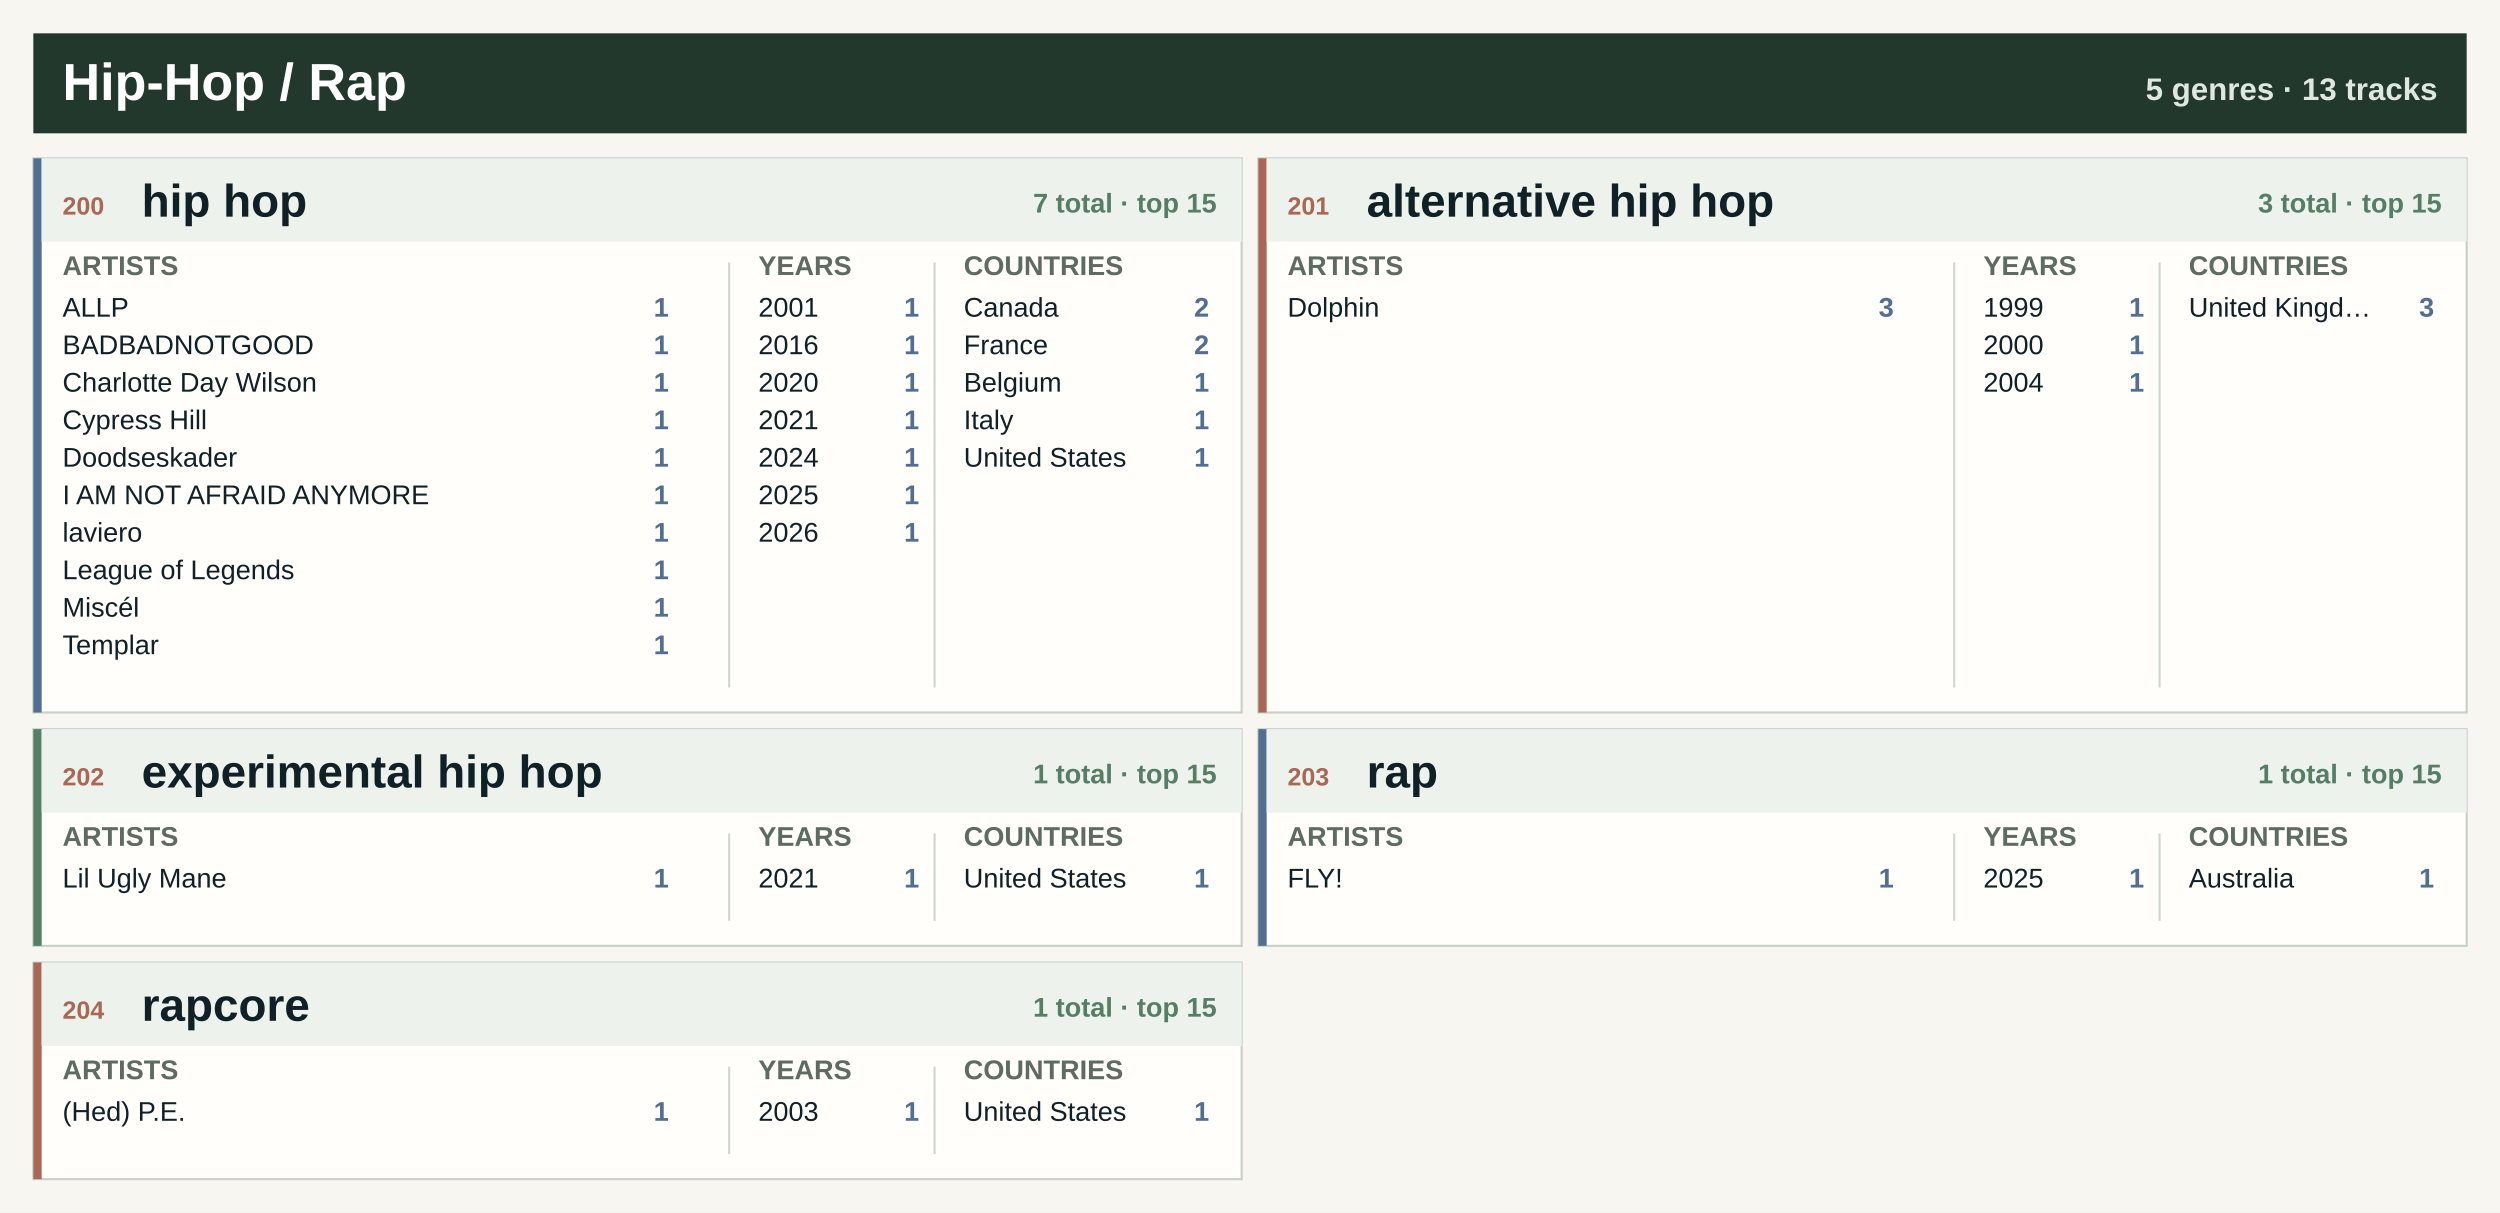
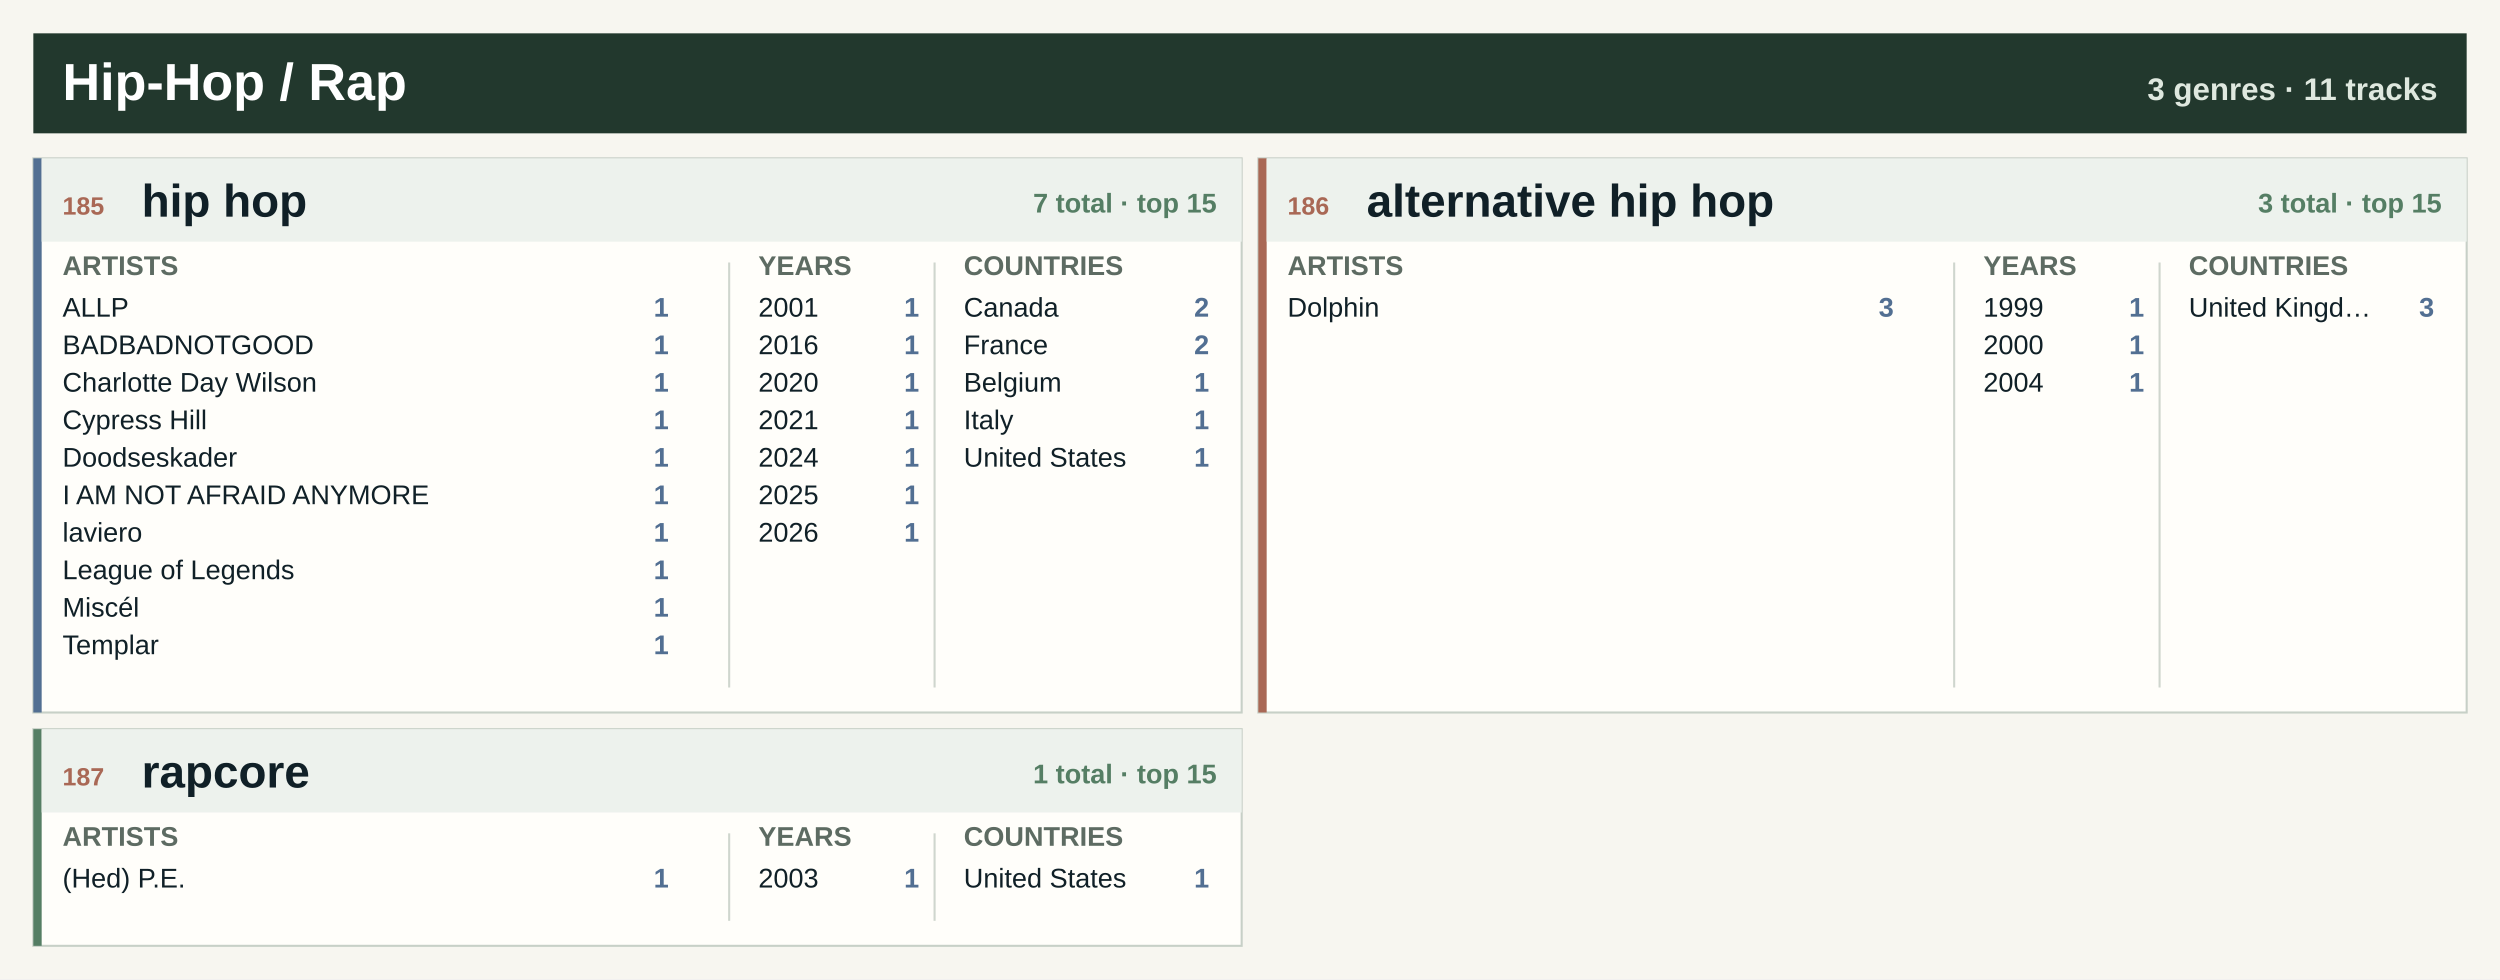
- <svg xmlns="http://www.w3.org/2000/svg" width="1200" height="582" viewBox="0 0 1200 582" role="img" aria-label="Hip-Hop / Rap genre atlas">
-   <rect width="1200" height="582" fill="#f7f6f0" />
+ <svg xmlns="http://www.w3.org/2000/svg" width="1200" height="470" viewBox="0 0 1200 470" role="img" aria-label="Hip-Hop / Rap genre atlas">
+   <rect width="1200" height="470" fill="#f7f6f0" />
  <rect x="16" y="16" width="1168" height="48" fill="#22382d" />
  <text x="30.0" y="48.0" font-family="Segoe UI, Arial, sans-serif" font-size="25" font-weight="800" fill="#ffffff" text-anchor="start">Hip-Hop / Rap</text>
-   <text x="1170.0" y="48.0" font-family="Segoe UI, Arial, sans-serif" font-size="15" font-weight="800" fill="#dfe8df" text-anchor="end">5 genres · 13 tracks</text>
+   <text x="1170.0" y="48.0" font-family="Segoe UI, Arial, sans-serif" font-size="15" font-weight="800" fill="#dfe8df" text-anchor="end">3 genres · 11 tracks</text>
  <rect x="16.0" y="76.0" width="580.0" height="266" fill="#fffefa" stroke="#c7d0c7" />
  <rect x="16.0" y="76.0" width="4" height="266" fill="#526f92" />
  <rect x="20.0" y="76.0" width="576.0" height="40" fill="#edf2ed" />
-   <text x="30.0" y="103.0" font-family="Segoe UI, Arial, sans-serif" font-size="12" font-weight="800" fill="#a96855" text-anchor="start">200</text>
+   <text x="30.0" y="103.0" font-family="Segoe UI, Arial, sans-serif" font-size="12" font-weight="800" fill="#a96855" text-anchor="start">185</text>
  <text x="68.0" y="104.0" font-family="Segoe UI, Arial, sans-serif" font-size="22" font-weight="800" fill="#102027" text-anchor="start">hip hop</text>
  <text x="584.0" y="102.0" font-family="Segoe UI, Arial, sans-serif" font-size="13" font-weight="800" fill="#557e64" text-anchor="end">7 total · top 15</text>
  <text x="30.0" y="132.0" font-family="Segoe UI, Arial, sans-serif" font-size="13" font-weight="800" fill="#5d6b62" text-anchor="start">ARTISTS</text>
  <text x="364.0" y="132.0" font-family="Segoe UI, Arial, sans-serif" font-size="13" font-weight="800" fill="#5d6b62" text-anchor="start">YEARS</text>
  <text x="462.6" y="132.0" font-family="Segoe UI, Arial, sans-serif" font-size="13" font-weight="800" fill="#5d6b62" text-anchor="start">COUNTRIES</text>
  <line x1="350.0" y1="126.0" x2="350.0" y2="330.0" stroke="#cfd6ce" />
  <line x1="448.6" y1="126.0" x2="448.6" y2="330.0" stroke="#cfd6ce" />
  <text x="30.0" y="152.0" font-family="Segoe UI, Arial, sans-serif" font-size="13" font-weight="400" fill="#102027" text-anchor="start">ALLP</text>
  <text x="321.0" y="152.0" font-family="Segoe UI, Arial, sans-serif" font-size="13" font-weight="800" fill="#526f92" text-anchor="end">1</text>
  <text x="30.0" y="170.0" font-family="Segoe UI, Arial, sans-serif" font-size="13" font-weight="400" fill="#102027" text-anchor="start">BADBADNOTGOOD</text>
  <text x="321.0" y="170.0" font-family="Segoe UI, Arial, sans-serif" font-size="13" font-weight="800" fill="#526f92" text-anchor="end">1</text>
  <text x="30.0" y="188.0" font-family="Segoe UI, Arial, sans-serif" font-size="13" font-weight="400" fill="#102027" text-anchor="start">Charlotte Day Wilson</text>
  <text x="321.0" y="188.0" font-family="Segoe UI, Arial, sans-serif" font-size="13" font-weight="800" fill="#526f92" text-anchor="end">1</text>
  <text x="30.0" y="206.0" font-family="Segoe UI, Arial, sans-serif" font-size="13" font-weight="400" fill="#102027" text-anchor="start">Cypress Hill</text>
  <text x="321.0" y="206.0" font-family="Segoe UI, Arial, sans-serif" font-size="13" font-weight="800" fill="#526f92" text-anchor="end">1</text>
  <text x="30.0" y="224.0" font-family="Segoe UI, Arial, sans-serif" font-size="13" font-weight="400" fill="#102027" text-anchor="start">Doodseskader</text>
  <text x="321.0" y="224.0" font-family="Segoe UI, Arial, sans-serif" font-size="13" font-weight="800" fill="#526f92" text-anchor="end">1</text>
  <text x="30.0" y="242.0" font-family="Segoe UI, Arial, sans-serif" font-size="13" font-weight="400" fill="#102027" text-anchor="start">I AM NOT AFRAID ANYMORE</text>
  <text x="321.0" y="242.0" font-family="Segoe UI, Arial, sans-serif" font-size="13" font-weight="800" fill="#526f92" text-anchor="end">1</text>
  <text x="30.0" y="260.0" font-family="Segoe UI, Arial, sans-serif" font-size="13" font-weight="400" fill="#102027" text-anchor="start">laviero</text>
  <text x="321.0" y="260.0" font-family="Segoe UI, Arial, sans-serif" font-size="13" font-weight="800" fill="#526f92" text-anchor="end">1</text>
  <text x="30.0" y="278.0" font-family="Segoe UI, Arial, sans-serif" font-size="13" font-weight="400" fill="#102027" text-anchor="start">League of Legends</text>
  <text x="321.0" y="278.0" font-family="Segoe UI, Arial, sans-serif" font-size="13" font-weight="800" fill="#526f92" text-anchor="end">1</text>
  <text x="30.0" y="296.0" font-family="Segoe UI, Arial, sans-serif" font-size="13" font-weight="400" fill="#102027" text-anchor="start">Miscél</text>
  <text x="321.0" y="296.0" font-family="Segoe UI, Arial, sans-serif" font-size="13" font-weight="800" fill="#526f92" text-anchor="end">1</text>
  <text x="30.0" y="314.0" font-family="Segoe UI, Arial, sans-serif" font-size="13" font-weight="400" fill="#102027" text-anchor="start">Templar</text>
  <text x="321.0" y="314.0" font-family="Segoe UI, Arial, sans-serif" font-size="13" font-weight="800" fill="#526f92" text-anchor="end">1</text>
  <text x="364.0" y="152.0" font-family="Segoe UI, Arial, sans-serif" font-size="13" font-weight="400" fill="#102027" text-anchor="start">2001</text>
  <text x="441.2" y="152.0" font-family="Segoe UI, Arial, sans-serif" font-size="13" font-weight="800" fill="#526f92" text-anchor="end">1</text>
  <text x="364.0" y="170.0" font-family="Segoe UI, Arial, sans-serif" font-size="13" font-weight="400" fill="#102027" text-anchor="start">2016</text>
  <text x="441.2" y="170.0" font-family="Segoe UI, Arial, sans-serif" font-size="13" font-weight="800" fill="#526f92" text-anchor="end">1</text>
  <text x="364.0" y="188.0" font-family="Segoe UI, Arial, sans-serif" font-size="13" font-weight="400" fill="#102027" text-anchor="start">2020</text>
  <text x="441.2" y="188.0" font-family="Segoe UI, Arial, sans-serif" font-size="13" font-weight="800" fill="#526f92" text-anchor="end">1</text>
  <text x="364.0" y="206.0" font-family="Segoe UI, Arial, sans-serif" font-size="13" font-weight="400" fill="#102027" text-anchor="start">2021</text>
  <text x="441.2" y="206.0" font-family="Segoe UI, Arial, sans-serif" font-size="13" font-weight="800" fill="#526f92" text-anchor="end">1</text>
  <text x="364.0" y="224.0" font-family="Segoe UI, Arial, sans-serif" font-size="13" font-weight="400" fill="#102027" text-anchor="start">2024</text>
  <text x="441.2" y="224.0" font-family="Segoe UI, Arial, sans-serif" font-size="13" font-weight="800" fill="#526f92" text-anchor="end">1</text>
  <text x="364.0" y="242.0" font-family="Segoe UI, Arial, sans-serif" font-size="13" font-weight="400" fill="#102027" text-anchor="start">2025</text>
  <text x="441.2" y="242.0" font-family="Segoe UI, Arial, sans-serif" font-size="13" font-weight="800" fill="#526f92" text-anchor="end">1</text>
  <text x="364.0" y="260.0" font-family="Segoe UI, Arial, sans-serif" font-size="13" font-weight="400" fill="#102027" text-anchor="start">2026</text>
  <text x="441.2" y="260.0" font-family="Segoe UI, Arial, sans-serif" font-size="13" font-weight="800" fill="#526f92" text-anchor="end">1</text>
  <text x="462.6" y="152.0" font-family="Segoe UI, Arial, sans-serif" font-size="13" font-weight="400" fill="#102027" text-anchor="start">Canada</text>
  <text x="580.4" y="152.0" font-family="Segoe UI, Arial, sans-serif" font-size="13" font-weight="800" fill="#526f92" text-anchor="end">2</text>
  <text x="462.6" y="170.0" font-family="Segoe UI, Arial, sans-serif" font-size="13" font-weight="400" fill="#102027" text-anchor="start">France</text>
  <text x="580.4" y="170.0" font-family="Segoe UI, Arial, sans-serif" font-size="13" font-weight="800" fill="#526f92" text-anchor="end">2</text>
  <text x="462.6" y="188.0" font-family="Segoe UI, Arial, sans-serif" font-size="13" font-weight="400" fill="#102027" text-anchor="start">Belgium</text>
  <text x="580.4" y="188.0" font-family="Segoe UI, Arial, sans-serif" font-size="13" font-weight="800" fill="#526f92" text-anchor="end">1</text>
  <text x="462.6" y="206.0" font-family="Segoe UI, Arial, sans-serif" font-size="13" font-weight="400" fill="#102027" text-anchor="start">Italy</text>
  <text x="580.4" y="206.0" font-family="Segoe UI, Arial, sans-serif" font-size="13" font-weight="800" fill="#526f92" text-anchor="end">1</text>
  <text x="462.6" y="224.0" font-family="Segoe UI, Arial, sans-serif" font-size="13" font-weight="400" fill="#102027" text-anchor="start">United States</text>
  <text x="580.4" y="224.0" font-family="Segoe UI, Arial, sans-serif" font-size="13" font-weight="800" fill="#526f92" text-anchor="end">1</text>
  <rect x="604.0" y="76.0" width="580.0" height="266" fill="#fffefa" stroke="#c7d0c7" />
  <rect x="604.0" y="76.0" width="4" height="266" fill="#a96855" />
  <rect x="608.0" y="76.0" width="576.0" height="40" fill="#edf2ed" />
-   <text x="618.0" y="103.0" font-family="Segoe UI, Arial, sans-serif" font-size="12" font-weight="800" fill="#a96855" text-anchor="start">201</text>
+   <text x="618.0" y="103.0" font-family="Segoe UI, Arial, sans-serif" font-size="12" font-weight="800" fill="#a96855" text-anchor="start">186</text>
  <text x="656.0" y="104.0" font-family="Segoe UI, Arial, sans-serif" font-size="22" font-weight="800" fill="#102027" text-anchor="start">alternative hip hop</text>
  <text x="1172.0" y="102.0" font-family="Segoe UI, Arial, sans-serif" font-size="13" font-weight="800" fill="#557e64" text-anchor="end">3 total · top 15</text>
  <text x="618.0" y="132.0" font-family="Segoe UI, Arial, sans-serif" font-size="13" font-weight="800" fill="#5d6b62" text-anchor="start">ARTISTS</text>
  <text x="952.0" y="132.0" font-family="Segoe UI, Arial, sans-serif" font-size="13" font-weight="800" fill="#5d6b62" text-anchor="start">YEARS</text>
  <text x="1050.6" y="132.0" font-family="Segoe UI, Arial, sans-serif" font-size="13" font-weight="800" fill="#5d6b62" text-anchor="start">COUNTRIES</text>
  <line x1="938.0" y1="126.0" x2="938.0" y2="330.0" stroke="#cfd6ce" />
  <line x1="1036.6" y1="126.0" x2="1036.6" y2="330.0" stroke="#cfd6ce" />
  <text x="618.0" y="152.0" font-family="Segoe UI, Arial, sans-serif" font-size="13" font-weight="400" fill="#102027" text-anchor="start">Dolphin</text>
  <text x="909.0" y="152.0" font-family="Segoe UI, Arial, sans-serif" font-size="13" font-weight="800" fill="#526f92" text-anchor="end">3</text>
  <text x="952.0" y="152.0" font-family="Segoe UI, Arial, sans-serif" font-size="13" font-weight="400" fill="#102027" text-anchor="start">1999</text>
  <text x="1029.2" y="152.0" font-family="Segoe UI, Arial, sans-serif" font-size="13" font-weight="800" fill="#526f92" text-anchor="end">1</text>
  <text x="952.0" y="170.0" font-family="Segoe UI, Arial, sans-serif" font-size="13" font-weight="400" fill="#102027" text-anchor="start">2000</text>
  <text x="1029.2" y="170.0" font-family="Segoe UI, Arial, sans-serif" font-size="13" font-weight="800" fill="#526f92" text-anchor="end">1</text>
  <text x="952.0" y="188.0" font-family="Segoe UI, Arial, sans-serif" font-size="13" font-weight="400" fill="#102027" text-anchor="start">2004</text>
  <text x="1029.2" y="188.0" font-family="Segoe UI, Arial, sans-serif" font-size="13" font-weight="800" fill="#526f92" text-anchor="end">1</text>
  <text x="1050.6" y="152.0" font-family="Segoe UI, Arial, sans-serif" font-size="13" font-weight="400" fill="#102027" text-anchor="start">United Kingd…</text>
  <text x="1168.4" y="152.0" font-family="Segoe UI, Arial, sans-serif" font-size="13" font-weight="800" fill="#526f92" text-anchor="end">3</text>
  <rect x="16.0" y="350.0" width="580.0" height="104" fill="#fffefa" stroke="#c7d0c7" />
  <rect x="16.0" y="350.0" width="4" height="104" fill="#557e64" />
  <rect x="20.0" y="350.0" width="576.0" height="40" fill="#edf2ed" />
-   <text x="30.0" y="377.0" font-family="Segoe UI, Arial, sans-serif" font-size="12" font-weight="800" fill="#a96855" text-anchor="start">202</text>
-   <text x="68.0" y="378.0" font-family="Segoe UI, Arial, sans-serif" font-size="22" font-weight="800" fill="#102027" text-anchor="start">experimental hip hop</text>
+   <text x="30.0" y="377.0" font-family="Segoe UI, Arial, sans-serif" font-size="12" font-weight="800" fill="#a96855" text-anchor="start">187</text>
+   <text x="68.0" y="378.0" font-family="Segoe UI, Arial, sans-serif" font-size="22" font-weight="800" fill="#102027" text-anchor="start">rapcore</text>
  <text x="584.0" y="376.0" font-family="Segoe UI, Arial, sans-serif" font-size="13" font-weight="800" fill="#557e64" text-anchor="end">1 total · top 15</text>
  <text x="30.0" y="406.0" font-family="Segoe UI, Arial, sans-serif" font-size="13" font-weight="800" fill="#5d6b62" text-anchor="start">ARTISTS</text>
  <text x="364.0" y="406.0" font-family="Segoe UI, Arial, sans-serif" font-size="13" font-weight="800" fill="#5d6b62" text-anchor="start">YEARS</text>
  <text x="462.6" y="406.0" font-family="Segoe UI, Arial, sans-serif" font-size="13" font-weight="800" fill="#5d6b62" text-anchor="start">COUNTRIES</text>
  <line x1="350.0" y1="400.0" x2="350.0" y2="442.0" stroke="#cfd6ce" />
  <line x1="448.6" y1="400.0" x2="448.6" y2="442.0" stroke="#cfd6ce" />
-   <text x="30.0" y="426.0" font-family="Segoe UI, Arial, sans-serif" font-size="13" font-weight="400" fill="#102027" text-anchor="start">Lil Ugly Mane</text>
+   <text x="30.0" y="426.0" font-family="Segoe UI, Arial, sans-serif" font-size="13" font-weight="400" fill="#102027" text-anchor="start">(Hed) P.E.</text>
  <text x="321.0" y="426.0" font-family="Segoe UI, Arial, sans-serif" font-size="13" font-weight="800" fill="#526f92" text-anchor="end">1</text>
-   <text x="364.0" y="426.0" font-family="Segoe UI, Arial, sans-serif" font-size="13" font-weight="400" fill="#102027" text-anchor="start">2021</text>
+   <text x="364.0" y="426.0" font-family="Segoe UI, Arial, sans-serif" font-size="13" font-weight="400" fill="#102027" text-anchor="start">2003</text>
  <text x="441.2" y="426.0" font-family="Segoe UI, Arial, sans-serif" font-size="13" font-weight="800" fill="#526f92" text-anchor="end">1</text>
  <text x="462.6" y="426.0" font-family="Segoe UI, Arial, sans-serif" font-size="13" font-weight="400" fill="#102027" text-anchor="start">United States</text>
  <text x="580.4" y="426.0" font-family="Segoe UI, Arial, sans-serif" font-size="13" font-weight="800" fill="#526f92" text-anchor="end">1</text>
-   <rect x="604.0" y="350.0" width="580.0" height="104" fill="#fffefa" stroke="#c7d0c7" />
-   <rect x="604.0" y="350.0" width="4" height="104" fill="#526f92" />
-   <rect x="608.0" y="350.0" width="576.0" height="40" fill="#edf2ed" />
-   <text x="618.0" y="377.0" font-family="Segoe UI, Arial, sans-serif" font-size="12" font-weight="800" fill="#a96855" text-anchor="start">203</text>
-   <text x="656.0" y="378.0" font-family="Segoe UI, Arial, sans-serif" font-size="22" font-weight="800" fill="#102027" text-anchor="start">rap</text>
-   <text x="1172.0" y="376.0" font-family="Segoe UI, Arial, sans-serif" font-size="13" font-weight="800" fill="#557e64" text-anchor="end">1 total · top 15</text>
-   <text x="618.0" y="406.0" font-family="Segoe UI, Arial, sans-serif" font-size="13" font-weight="800" fill="#5d6b62" text-anchor="start">ARTISTS</text>
-   <text x="952.0" y="406.0" font-family="Segoe UI, Arial, sans-serif" font-size="13" font-weight="800" fill="#5d6b62" text-anchor="start">YEARS</text>
-   <text x="1050.6" y="406.0" font-family="Segoe UI, Arial, sans-serif" font-size="13" font-weight="800" fill="#5d6b62" text-anchor="start">COUNTRIES</text>
-   <line x1="938.0" y1="400.0" x2="938.0" y2="442.0" stroke="#cfd6ce" />
-   <line x1="1036.6" y1="400.0" x2="1036.6" y2="442.0" stroke="#cfd6ce" />
-   <text x="618.0" y="426.0" font-family="Segoe UI, Arial, sans-serif" font-size="13" font-weight="400" fill="#102027" text-anchor="start">FLY!</text>
-   <text x="909.0" y="426.0" font-family="Segoe UI, Arial, sans-serif" font-size="13" font-weight="800" fill="#526f92" text-anchor="end">1</text>
-   <text x="952.0" y="426.0" font-family="Segoe UI, Arial, sans-serif" font-size="13" font-weight="400" fill="#102027" text-anchor="start">2025</text>
-   <text x="1029.2" y="426.0" font-family="Segoe UI, Arial, sans-serif" font-size="13" font-weight="800" fill="#526f92" text-anchor="end">1</text>
-   <text x="1050.6" y="426.0" font-family="Segoe UI, Arial, sans-serif" font-size="13" font-weight="400" fill="#102027" text-anchor="start">Australia</text>
-   <text x="1168.4" y="426.0" font-family="Segoe UI, Arial, sans-serif" font-size="13" font-weight="800" fill="#526f92" text-anchor="end">1</text>
-   <rect x="16.0" y="462.0" width="580.0" height="104" fill="#fffefa" stroke="#c7d0c7" />
-   <rect x="16.0" y="462.0" width="4" height="104" fill="#a96855" />
-   <rect x="20.0" y="462.0" width="576.0" height="40" fill="#edf2ed" />
-   <text x="30.0" y="489.0" font-family="Segoe UI, Arial, sans-serif" font-size="12" font-weight="800" fill="#a96855" text-anchor="start">204</text>
-   <text x="68.0" y="490.0" font-family="Segoe UI, Arial, sans-serif" font-size="22" font-weight="800" fill="#102027" text-anchor="start">rapcore</text>
-   <text x="584.0" y="488.0" font-family="Segoe UI, Arial, sans-serif" font-size="13" font-weight="800" fill="#557e64" text-anchor="end">1 total · top 15</text>
-   <text x="30.0" y="518.0" font-family="Segoe UI, Arial, sans-serif" font-size="13" font-weight="800" fill="#5d6b62" text-anchor="start">ARTISTS</text>
-   <text x="364.0" y="518.0" font-family="Segoe UI, Arial, sans-serif" font-size="13" font-weight="800" fill="#5d6b62" text-anchor="start">YEARS</text>
-   <text x="462.6" y="518.0" font-family="Segoe UI, Arial, sans-serif" font-size="13" font-weight="800" fill="#5d6b62" text-anchor="start">COUNTRIES</text>
-   <line x1="350.0" y1="512.0" x2="350.0" y2="554.0" stroke="#cfd6ce" />
-   <line x1="448.6" y1="512.0" x2="448.6" y2="554.0" stroke="#cfd6ce" />
-   <text x="30.0" y="538.0" font-family="Segoe UI, Arial, sans-serif" font-size="13" font-weight="400" fill="#102027" text-anchor="start">(Hed) P.E.</text>
-   <text x="321.0" y="538.0" font-family="Segoe UI, Arial, sans-serif" font-size="13" font-weight="800" fill="#526f92" text-anchor="end">1</text>
-   <text x="364.0" y="538.0" font-family="Segoe UI, Arial, sans-serif" font-size="13" font-weight="400" fill="#102027" text-anchor="start">2003</text>
-   <text x="441.2" y="538.0" font-family="Segoe UI, Arial, sans-serif" font-size="13" font-weight="800" fill="#526f92" text-anchor="end">1</text>
-   <text x="462.6" y="538.0" font-family="Segoe UI, Arial, sans-serif" font-size="13" font-weight="400" fill="#102027" text-anchor="start">United States</text>
-   <text x="580.4" y="538.0" font-family="Segoe UI, Arial, sans-serif" font-size="13" font-weight="800" fill="#526f92" text-anchor="end">1</text>
</svg>
